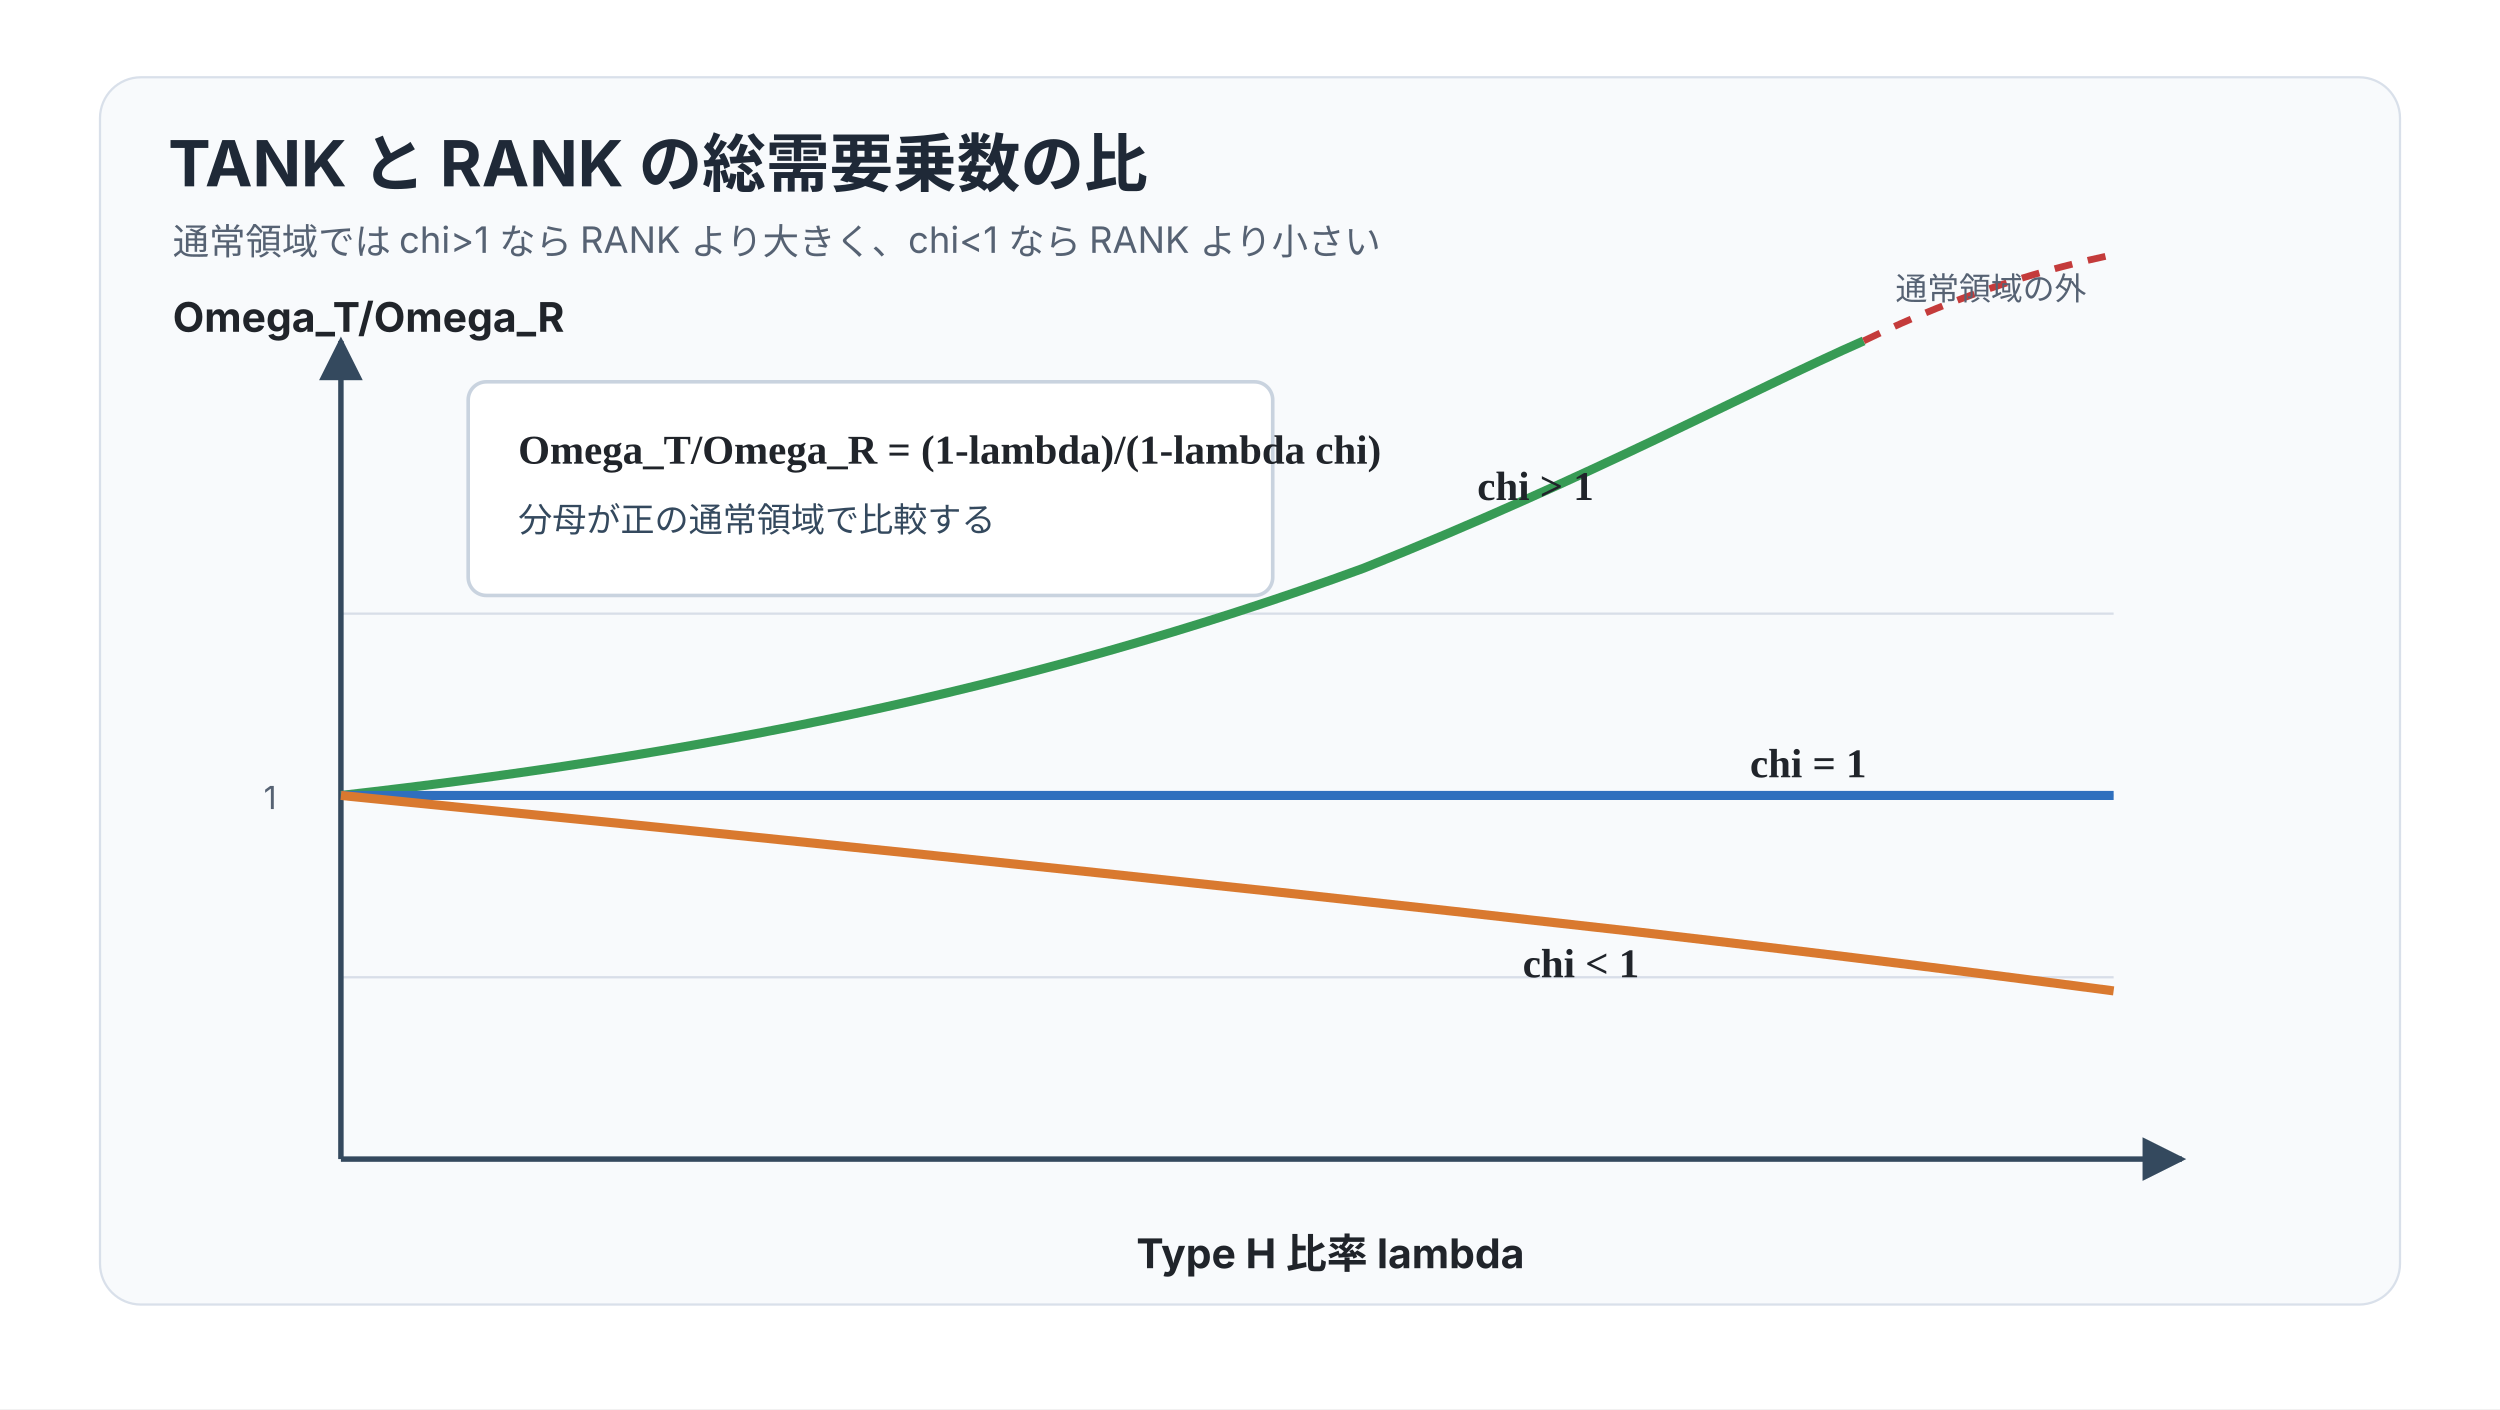
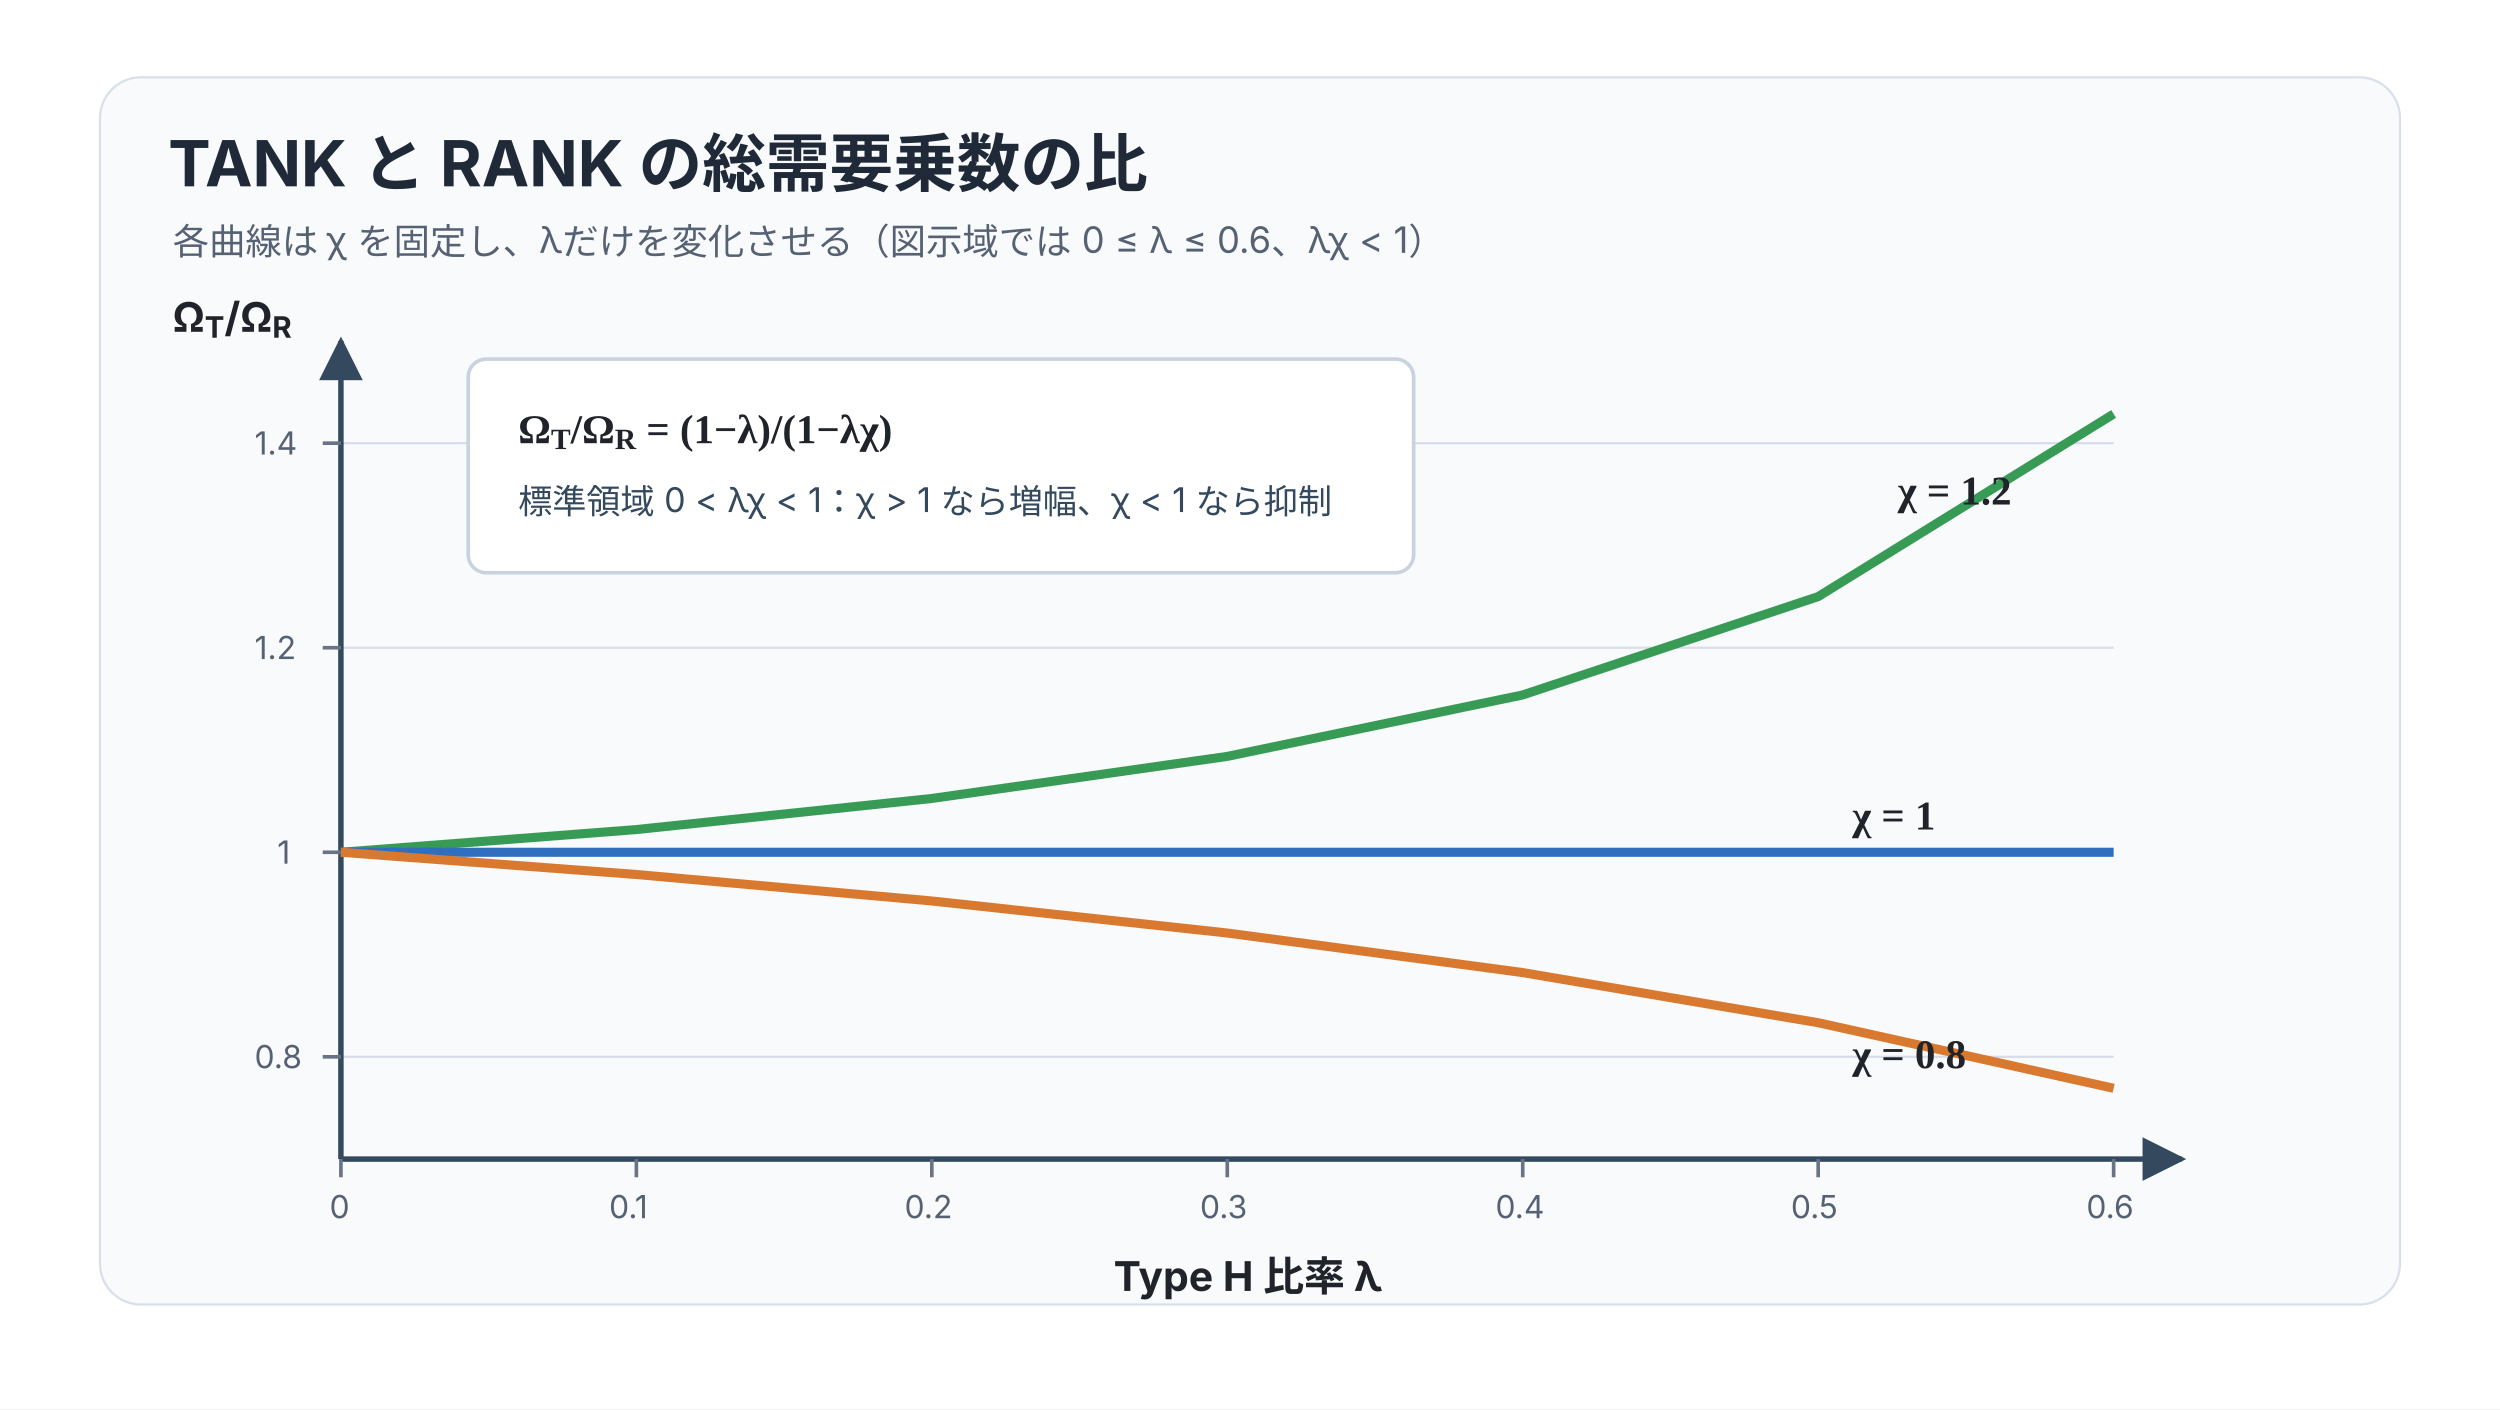
<svg xmlns="http://www.w3.org/2000/svg" width="1100" height="620" viewBox="0 0 1100 620" role="img" aria-labelledby="title desc">
  <defs>
    <marker id="arrow" viewBox="0 0 10 10" refX="9" refY="5" markerWidth="8" markerHeight="8" orient="auto">
      <path d="M0 0 L10 5 L0 10 Z" fill="#34495e" />
    </marker>
    <style>
      .title { font: 700 28px -apple-system, BlinkMacSystemFont, "Hiragino Sans", "Noto Sans JP", sans-serif; fill: #1f2937; }
      .subtitle { font: 400 16px -apple-system, BlinkMacSystemFont, "Hiragino Sans", "Noto Sans JP", sans-serif; fill: #566273; }
      .axis { stroke: #34495e; stroke-width: 2.4; marker-end: url(#arrow); }
      .grid { stroke: #d8dee8; stroke-width: 1; }
+       .tick { stroke: #697386; stroke-width: 1.6; }
      .one { stroke: #697386; stroke-width: 2; stroke-dasharray: 8 6; }
      .blue { stroke: #2f6fbe; stroke-width: 4; fill: none; }
      .green { stroke: #379b55; stroke-width: 4; fill: none; }
      .amber { stroke: #d9792f; stroke-width: 4; fill: none; }
-       .danger { stroke: #c43b3b; stroke-width: 3; fill: none; stroke-dasharray: 8 7; }
      .label { font: 700 18px -apple-system, BlinkMacSystemFont, "Hiragino Sans", "Noto Sans JP", sans-serif; fill: #20242a; }
      .text { font: 400 15px -apple-system, BlinkMacSystemFont, "Hiragino Sans", "Noto Sans JP", sans-serif; fill: #34495e; }
      .math { font: 600 18px "Times New Roman", serif; fill: #20242a; }
      .note { font: 400 14px -apple-system, BlinkMacSystemFont, "Hiragino Sans", "Noto Sans JP", sans-serif; fill: #566273; }
      .box { fill: #ffffff; stroke: #c9d3df; stroke-width: 1.6; rx: 8; }
    </style>
  </defs>
  <rect x="0" y="0" width="1100" height="620" fill="#ffffff" />
  <rect x="44" y="34" width="1012" height="540" rx="18" fill="#f8fafc" stroke="#d9e0ea" />
  <text class="title" x="74" y="82">TANK と RANK の総需要乗数の比</text>
-   <text class="subtitle" x="76" y="112">通常領域では chi&gt;1 なら RANK より大きく、chi&lt;1 なら RANK より小さい</text>
-   <line class="grid" x1="150" y1="430" x2="930" y2="430" />
-   <line class="grid" x1="150" y1="350" x2="930" y2="350" />
-   <line class="grid" x1="150" y1="270" x2="930" y2="270" />
+   <text class="subtitle" x="76" y="112">各曲線は χ を固定し、λだけを変化させる（図示域では 0 ≤ λ ≤ 0.6、λχ &lt; 1）</text>
+   <line class="grid" x1="150" y1="465" x2="930" y2="465" />
+   <line class="grid" x1="150" y1="375" x2="930" y2="375" />
+   <line class="grid" x1="150" y1="285" x2="930" y2="285" />
+   <line class="grid" x1="150" y1="195" x2="930" y2="195" />
  <line class="axis" x1="150" y1="510" x2="960" y2="510" />
  <line class="axis" x1="150" y1="510" x2="150" y2="150" />
-   <line class="one" x1="150" y1="350" x2="930" y2="350" />
-   <path class="green" d="M150 350 C300 333, 450 305, 600 250 C700 210, 770 172, 820 150" />
-   <path class="blue" d="M150 350 H930" />
-   <path class="amber" d="M150 350 C310 366, 500 385, 720 410 C815 421, 885 430, 930 436" />
-   <path class="danger" d="M820 150 C865 128, 902 118, 930 112" />
-   <text class="label" x="500" y="558">Type H 比率 lambda</text>
-   <text class="label" x="76" y="146">Omega_T/Omega_R</text>
-   <text class="note" x="116" y="356">1</text>
-   <text class="math" x="650" y="220">chi &gt; 1</text>
-   <text class="math" x="770" y="342">chi = 1</text>
-   <text class="math" x="670" y="430">chi &lt; 1</text>
-   <text class="note" x="834" y="132">通常領域の外</text>
-   <rect class="box" x="206" y="168" width="354" height="94" />
-   <text class="math" x="228" y="204">Omega_T/Omega_R = (1-lambda)/(1-lambda chi)</text>
-   <text class="text" x="228" y="234">分母が正の通常領域で比較する</text>
+   <line class="one" x1="150" y1="375" x2="930" y2="375" />
+   <path class="green" d="M150 375 L280 365 L410 351.32 L540 332.81 L670 305.77 L800 262.5 L930 182.14" />
+   <path class="blue" d="M150 375 H930" />
+   <path class="amber" d="M150 375 L280 384.78 L410 396.43 L540 410.53 L670 427.94 L800 450 L930 478.85" />
+   <line class="tick" x1="150" y1="510" x2="150" y2="518" />
+   <line class="tick" x1="280" y1="510" x2="280" y2="518" />
+   <line class="tick" x1="410" y1="510" x2="410" y2="518" />
+   <line class="tick" x1="540" y1="510" x2="540" y2="518" />
+   <line class="tick" x1="670" y1="510" x2="670" y2="518" />
+   <line class="tick" x1="800" y1="510" x2="800" y2="518" />
+   <line class="tick" x1="930" y1="510" x2="930" y2="518" />
+   <text class="note" x="145" y="536">0</text>
+   <text class="note" x="268" y="536">0.1</text>
+   <text class="note" x="398" y="536">0.2</text>
+   <text class="note" x="528" y="536">0.3</text>
+   <text class="note" x="658" y="536">0.4</text>
+   <text class="note" x="788" y="536">0.5</text>
+   <text class="note" x="918" y="536">0.6</text>
+   <line class="tick" x1="142" y1="465" x2="150" y2="465" />
+   <line class="tick" x1="142" y1="375" x2="150" y2="375" />
+   <line class="tick" x1="142" y1="285" x2="150" y2="285" />
+   <line class="tick" x1="142" y1="195" x2="150" y2="195" />
+   <text class="note" x="112" y="470">0.8</text>
+   <text class="note" x="122" y="380">1</text>
+   <text class="note" x="112" y="290">1.2</text>
+   <text class="note" x="112" y="200">1.4</text>
+   <text class="label" x="490" y="568">Type H 比率 λ</text>
+   <text class="label" x="76" y="146">Ω<tspan baseline-shift="sub" font-size="13">T</tspan>/Ω<tspan baseline-shift="sub" font-size="13">R</tspan>
+   </text>
+   <text class="math" x="835" y="222" fill="#379b55">χ = 1.2</text>
+   <text class="math" x="815" y="365" fill="#2f6fbe">χ = 1</text>
+   <text class="math" x="815" y="470" fill="#d9792f">χ = 0.8</text>
+   <rect class="box" x="206" y="158" width="416" height="94" />
+   <text class="math" x="228" y="195">Ω<tspan baseline-shift="sub" font-size="13">T</tspan>/Ω<tspan baseline-shift="sub" font-size="13">R</tspan> = (1−λ)/(1−λχ)</text>
+   <text class="text" x="228" y="226">標準領域 0 &lt; λχ &lt; 1：χ &gt; 1 なら増幅、χ &lt; 1 なら抑制</text>
</svg>
